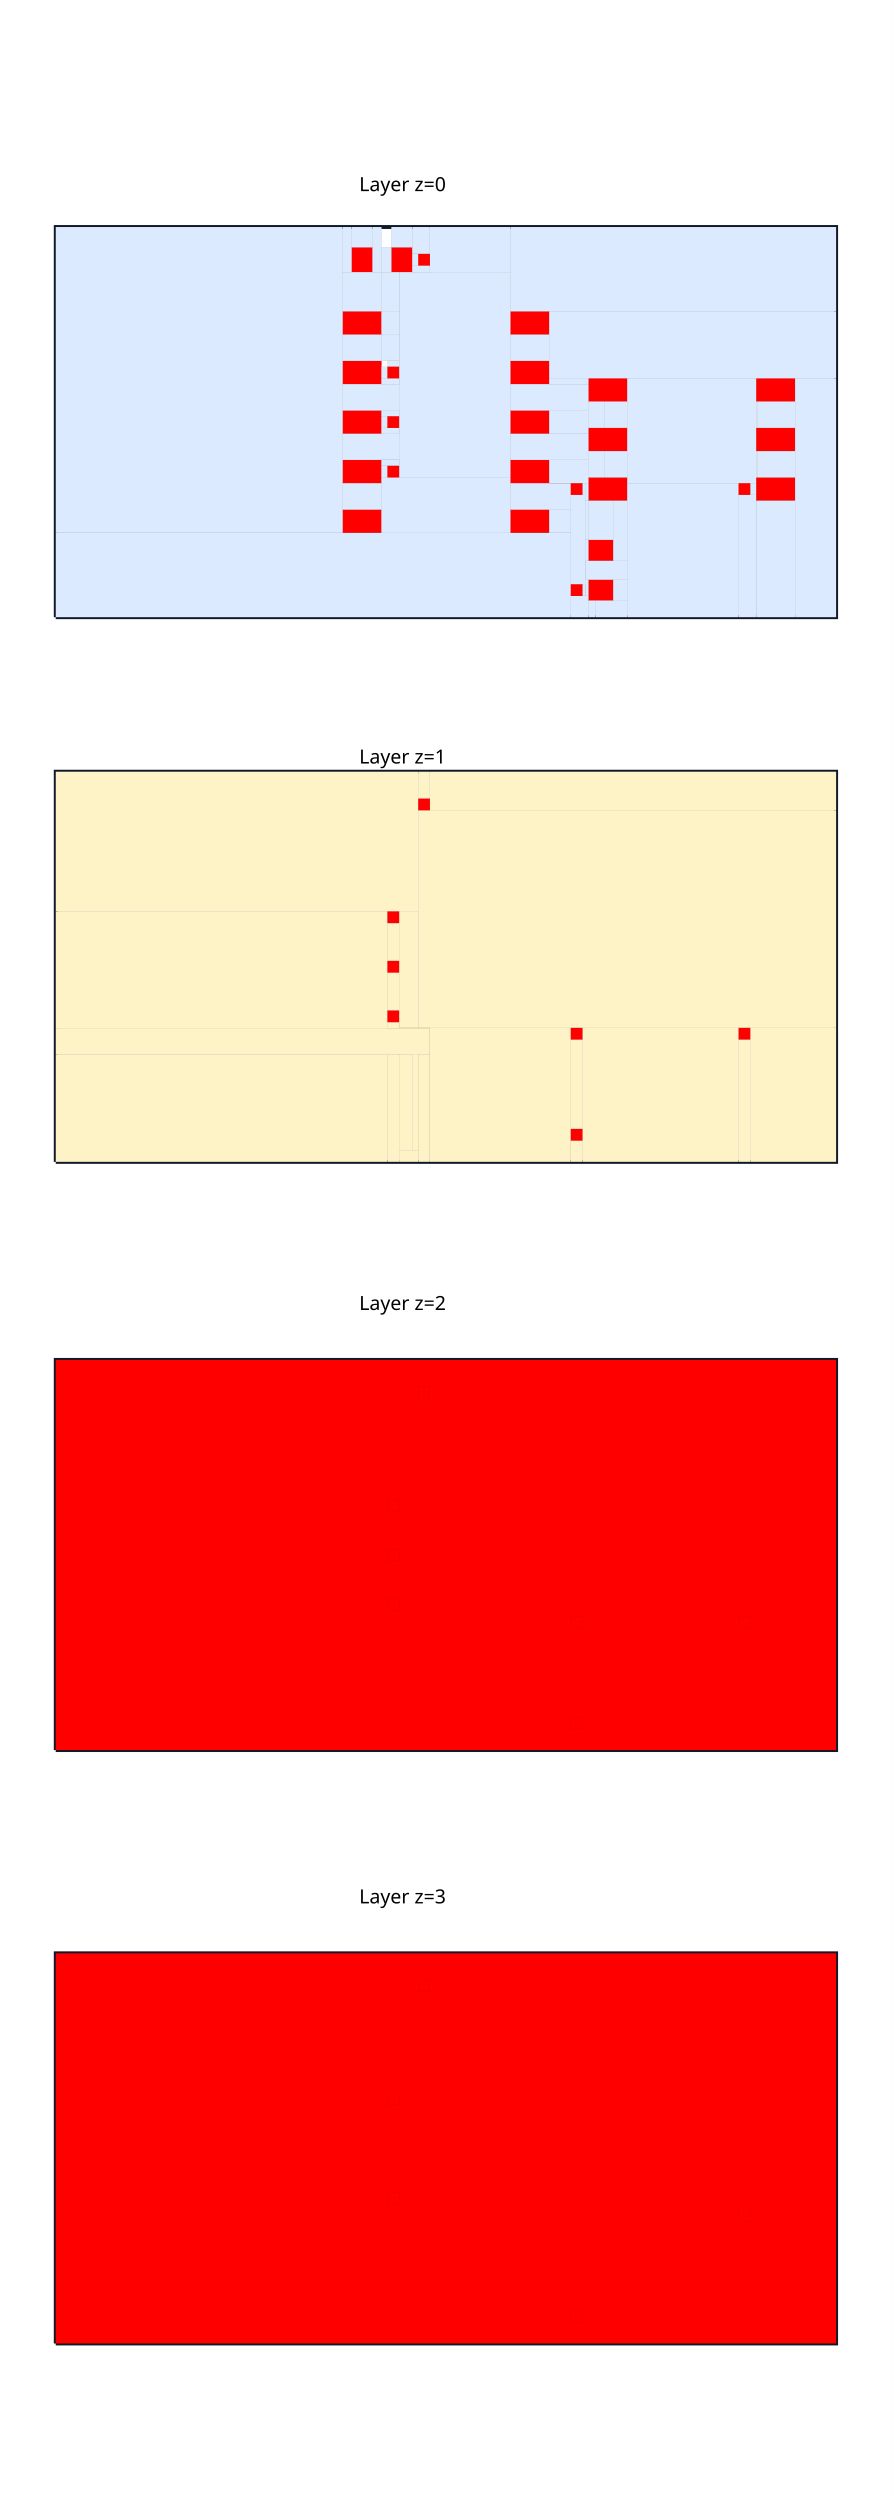
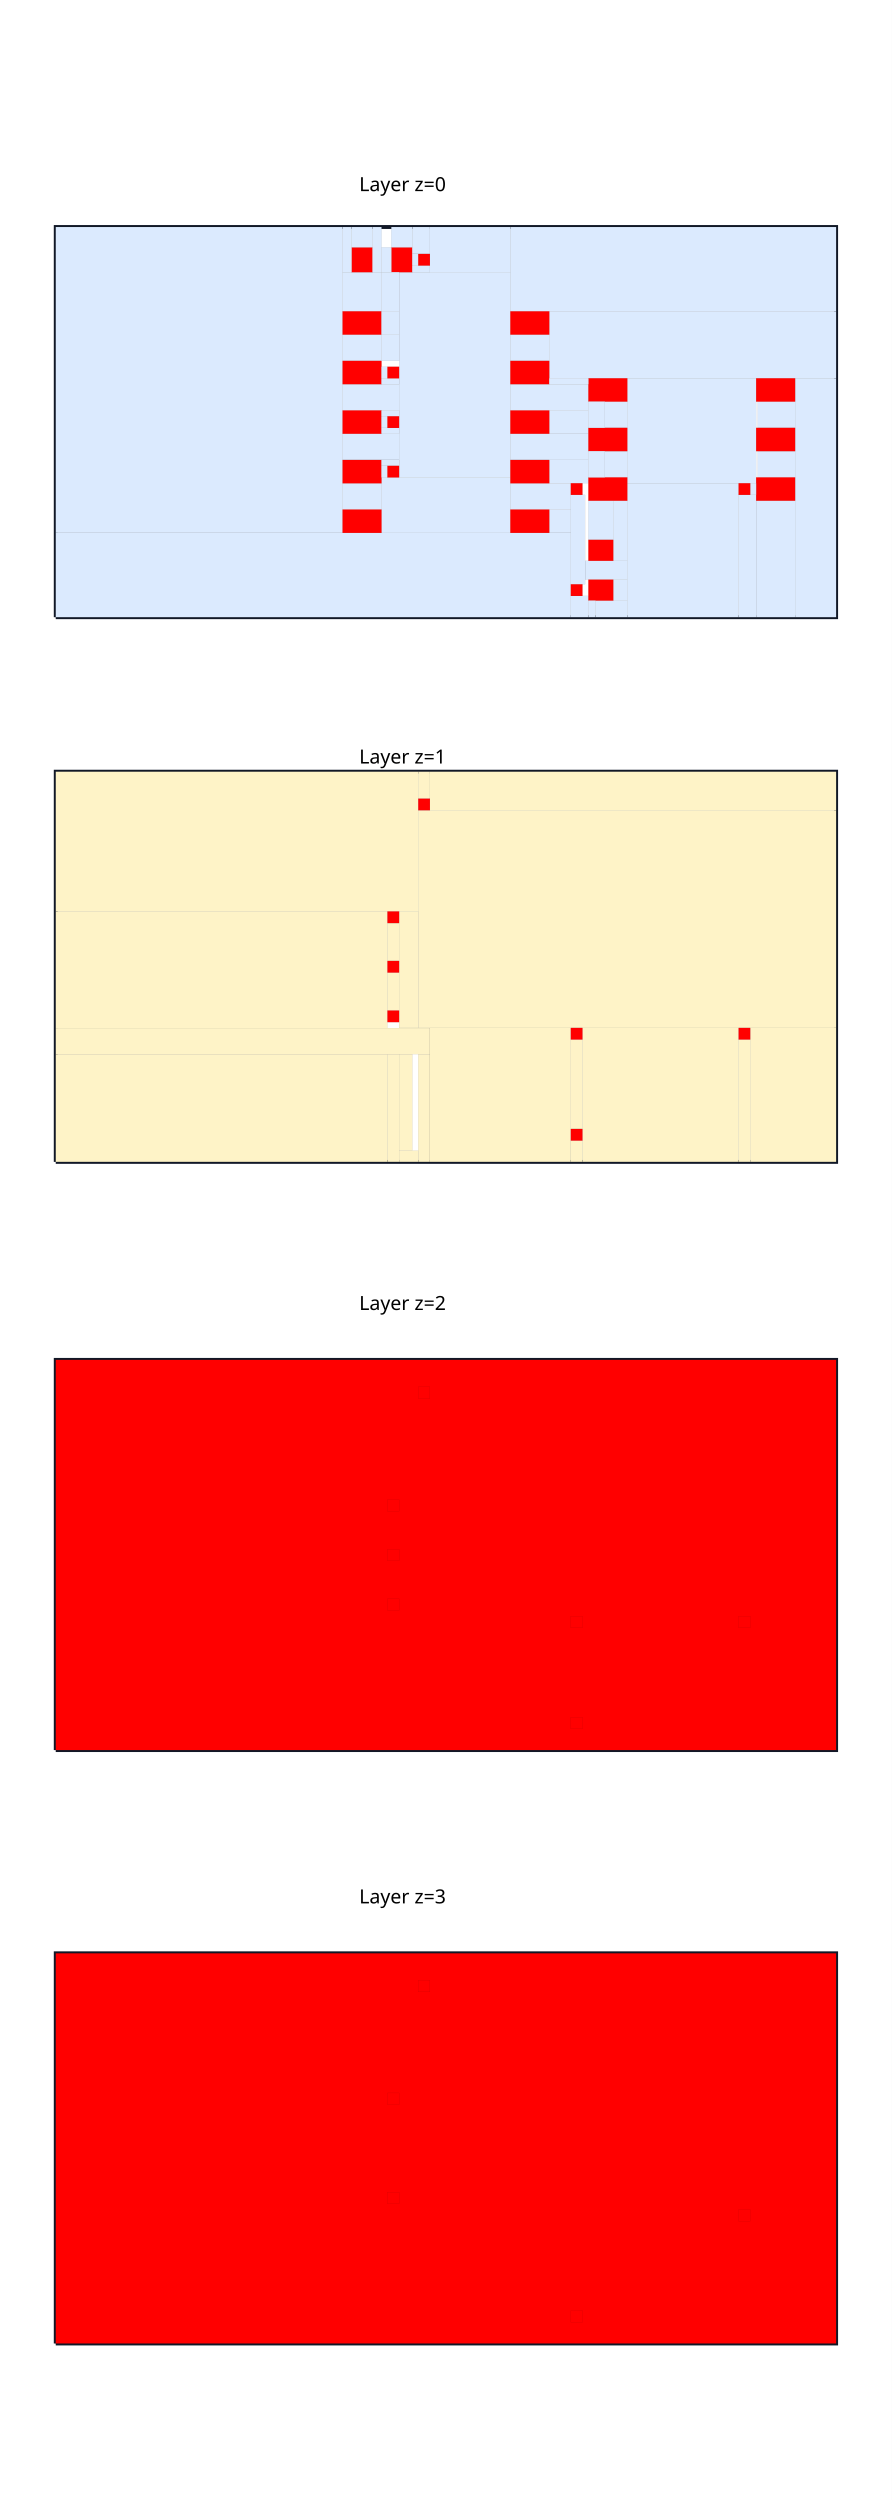
<svg xmlns="http://www.w3.org/2000/svg" width="640" height="1794" viewBox="0 0 640 1794">
  <rect width="100%" height="100%" fill="white" />
  <g>
    <polyline data-points="-10,-5 10,-5 10,5 -10,5 -10,-5" data-type="line" data-label="bounds" points="40,442.898 600,442.898 600,162.898 40,162.898 40,442.898" fill="none" stroke="#111827" stroke-width="2.8" />
  </g>
  <g>
    <polyline data-points="-10,-18.959583333333335 10,-18.959583333333335 10,-8.959583333333335 -10,-8.959583333333335 -10,-18.959583333333335" data-type="line" data-label="bounds" points="40,833.767 600,833.767 600,553.767 40,553.767 40,833.767" fill="none" stroke="#111827" stroke-width="2.8" />
  </g>
  <g>
    <polyline data-points="-10,-34.034166666666664 10,-34.034166666666664 10,-24.034166666666664 -10,-24.034166666666664 -10,-34.034166666666664" data-type="line" data-label="bounds" points="40,1255.855 600,1255.855 600,975.855 40,975.855 40,1255.855" fill="none" stroke="#111827" stroke-width="2.8" />
  </g>
  <g>
    <polyline data-points="-10,-49.24249999999999 10,-49.24249999999999 10,-39.24249999999999 -10,-39.24249999999999 -10,-49.24249999999999" data-type="line" data-label="bounds" points="40,1681.688 600,1681.688 600,1401.688 40,1401.688 40,1681.688" fill="none" stroke="#111827" stroke-width="2.8" />
  </g>
  <g>
+     <rect data-type="rect" data-label="node" data-x="3.9699999999999998" data-y="-2.516126" x="422.2" y="359.35" width="17.92" height="28" fill="#dbeafe" stroke="black" stroke-width="0.036" />
+   </g>
+   <g>
+     <rect data-type="rect" data-label="node" data-x="4.2425" data-y="-4.788063" x="427.38" y="431.03" width="22.82" height="11.868" fill="#dbeafe" stroke="black" stroke-width="0.036" />
+   </g>
+   <g>
+     <rect data-type="rect" data-label="node" data-x="4.1075" data-y="-3.7961259999999992" x="419.82" y="402.47" width="30.38" height="13.44" fill="#dbeafe" stroke="black" stroke-width="0.036" />
+   </g>
+   <g>
+     <rect data-type="rect" data-label="node" data-x="4.47" data-y="-4.306126" x="440.12" y="415.91" width="10.08" height="15.12" fill="#dbeafe" stroke="black" stroke-width="0.036" />
+   </g>
+   <g>
+     <rect data-type="rect" data-label="node" data-x="4.47" data-y="-2.786126" x="440.12" y="359.35" width="10.08" height="43.12" fill="#dbeafe" stroke="black" stroke-width="0.036" />
+   </g>
+   <g>
+     <rect data-type="rect" data-label="node" data-x="8.45" data-y="-3.508063" x="542.6" y="359.35" width="28" height="83.548" fill="#dbeafe" stroke="black" stroke-width="0.036" />
+   </g>
+   <g>
+     <rect data-type="rect" data-label="node" data-x="8.469999999999999" data-y="-1.081126" x="543.72" y="323.79" width="26.88" height="18.76" fill="#dbeafe" stroke="black" stroke-width="0.036" />
+   </g>
+   <g>
+     <rect data-type="rect" data-label="node" data-x="8.469999999999999" data-y="0.188874" x="543.72" y="288.23" width="26.88" height="18.76" fill="#dbeafe" stroke="black" stroke-width="0.036" />
+   </g>
+   <g>
+     <rect data-type="rect" data-label="node" data-x="4.3625" data-y="-1.081126" x="434.1" y="323.79" width="16.1" height="18.76" fill="#dbeafe" stroke="black" stroke-width="0.036" />
+   </g>
+   <g>
+     <rect data-type="rect" data-label="node" data-x="4.3625" data-y="0.188874" x="434.1" y="288.23" width="16.1" height="18.76" fill="#dbeafe" stroke="black" stroke-width="0.036" />
+   </g>
+   <g>
+     <rect data-type="rect" data-label="node" data-x="3.3824999999999994" data-y="-3.0111259999999995" x="409.6" y="355.15" width="10.22" height="64.12" fill="#dbeafe" stroke="black" stroke-width="0.036" />
+   </g>
+   <g>
+     <rect data-type="rect" data-label="node" data-x="3.424999999999999" data-y="-4.728063000000001" x="409.6" y="427.67" width="12.6" height="15.228" fill="#dbeafe" stroke="black" stroke-width="0.036" />
+   </g>
+   <g>
+     <rect data-type="rect" data-label="node" data-x="2.925" data-y="-2.54" x="394.2" y="365.618" width="15.4" height="16.8" fill="#dbeafe" stroke="black" stroke-width="0.036" />
+   </g>
+   <g>
+     <rect data-type="rect" data-label="node" data-x="7.725" data-y="-3.4330629999999998" x="530" y="355.15" width="12.6" height="87.748" fill="#dbeafe" stroke="black" stroke-width="0.036" />
+   </g>
+   <g>
+     <rect data-type="rect" data-label="node" data-x="-2.1500000000000004" data-y="3.34" x="245.8" y="195.378" width="28" height="28" fill="#dbeafe" stroke="black" stroke-width="0.036" />
+   </g>
+   <g>
+     <rect data-type="rect" data-label="node" data-x="-2.1500000000000004" data-y="1.9049999999999998" x="245.8" y="240.178" width="28" height="18.76" fill="#dbeafe" stroke="black" stroke-width="0.036" />
+   </g>
+   <g>
+     <rect data-type="rect" data-label="node" data-x="2.1500000000000004" data-y="1.9049999999999998" x="366.2" y="240.178" width="28" height="18.76" fill="#dbeafe" stroke="black" stroke-width="0.036" />
+   </g>
+   <g>
+     <rect data-type="rect" data-label="node" data-x="6.074999999999999" data-y="-3.283063" x="450.2" y="346.75" width="79.8" height="96.148" fill="#dbeafe" stroke="black" stroke-width="0.036" />
+   </g>
+   <g>
+     <rect data-type="rect" data-label="node" data-x="9.475" data-y="-1.938063" x="570.6" y="271.43" width="29.4" height="171.468" fill="#dbeafe" stroke="black" stroke-width="0.036" />
+   </g>
+   <g>
+     <rect data-type="rect" data-label="node" data-x="6.299999999999999" data-y="-0.22112599999999993" x="450.2" y="271.43" width="92.4" height="75.32" fill="#dbeafe" stroke="black" stroke-width="0.036" />
+   </g>
+   <g>
+     <rect data-type="rect" data-label="node" data-x="2.6499999999999995" data-y="0.635" x="366.2" y="275.738" width="56" height="18.76" fill="#dbeafe" stroke="black" stroke-width="0.036" />
+   </g>
+   <g>
+     <rect data-type="rect" data-label="node" data-x="2.425" data-y="-1.9049999999999998" x="366.2" y="346.858" width="43.4" height="18.76" fill="#dbeafe" stroke="black" stroke-width="0.036" />
+   </g>
+   <g>
+     <rect data-type="rect" data-label="node" data-x="-1.9249999999999998" data-y="0.635" x="245.8" y="275.738" width="40.6" height="18.76" fill="#dbeafe" stroke="black" stroke-width="0.036" />
+   </g>
+   <g>
+     <rect data-type="rect" data-label="node" data-x="3.1499999999999995" data-y="-1.268063" x="394.2" y="330.058" width="28" height="16.692" fill="#dbeafe" stroke="black" stroke-width="0.036" />
+   </g>
+   <g>
+     <rect data-type="rect" data-label="node" data-x="3.1499999999999995" data-y="0" x="394.2" y="294.498" width="28" height="16.8" fill="#dbeafe" stroke="black" stroke-width="0.036" />
+   </g>
+   <g>
+     <rect data-type="rect" data-label="node" data-x="-2.1500000000000004" data-y="-1.9049999999999998" x="245.8" y="346.858" width="28" height="18.76" fill="#dbeafe" stroke="black" stroke-width="0.036" />
+   </g>
+   <g>
+     <rect data-type="rect" data-label="node" data-x="6.325" data-y="1.9819369999999998" x="394.2" y="223.378" width="205.8" height="48.052" fill="#dbeafe" stroke="black" stroke-width="0.036" />
+   </g>
+   <g>
+     <rect data-type="rect" data-label="node" data-x="-6.325" data-y="1.0799999999999998" x="40" y="162.898" width="205.8" height="219.52" fill="#dbeafe" stroke="black" stroke-width="0.036" />
+   </g>
+   <g>
+     <rect data-type="rect" data-label="node" data-x="5.825" data-y="3.92" x="366.2" y="162.898" width="233.8" height="60.48" fill="#dbeafe" stroke="black" stroke-width="0.036" />
+   </g>
+   <g>
+     <rect data-type="rect" data-label="node" data-x="0.6200000000000001" data-y="4.42" x="308.52" y="162.898" width="57.68" height="32.48" fill="#dbeafe" stroke="black" stroke-width="0.036" />
+   </g>
+   <g>
+     <rect data-type="rect" data-label="node" data-x="-1.9250000000000003" data-y="-0.635" x="245.8" y="311.298" width="40.6" height="18.76" fill="#dbeafe" stroke="black" stroke-width="0.036" />
+   </g>
+   <g>
+     <rect data-type="rect" data-label="node" data-x="2.6499999999999995" data-y="-0.635" x="366.2" y="311.298" width="56" height="18.76" fill="#dbeafe" stroke="black" stroke-width="0.036" />
+   </g>
+   <g>
+     <rect data-type="rect" data-label="node" data-x="-3.4000000000000004" data-y="-3.92" x="40" y="382.418" width="369.6" height="60.48" fill="#dbeafe" stroke="black" stroke-width="0.036" />
+   </g>
+   <g>
+     <rect data-type="rect" data-label="node" data-x="0.22499999999999987" data-y="1.2099999999999995" x="286.4" y="195.378" width="79.8" height="147.28" fill="#dbeafe" stroke="black" stroke-width="0.036" />
+   </g>
+   <g>
+     <rect data-type="rect" data-label="node" data-x="0" data-y="-2.1300000000000003" x="273.8" y="342.658" width="92.4" height="39.76" fill="#dbeafe" stroke="black" stroke-width="0.036" />
+   </g>
+   <g>
    <rect data-type="rect" data-label="node" data-x="-2.15" data-y="2.54" x="245.8" y="223.378" width="28" height="16.8" fill="red" stroke="black" stroke-width="0.036" />
  </g>
  <g>
    <rect data-type="rect" data-label="node" data-x="-2.15" data-y="1.27" x="245.8" y="258.938" width="28" height="16.8" fill="red" stroke="black" stroke-width="0.036" />
  </g>
  <g>
    <rect data-type="rect" data-label="node" data-x="-2.15" data-y="0" x="245.8" y="294.498" width="28" height="16.8" fill="red" stroke="black" stroke-width="0.036" />
  </g>
  <g>
    <rect data-type="rect" data-label="node" data-x="-2.15" data-y="-1.27" x="245.8" y="330.058" width="28" height="16.8" fill="red" stroke="black" stroke-width="0.036" />
  </g>
  <g>
    <rect data-type="rect" data-label="node" data-x="-2.15" data-y="-2.54" x="245.8" y="365.618" width="28" height="16.8" fill="red" stroke="black" stroke-width="0.036" />
  </g>
  <g>
    <rect data-type="rect" data-label="node" data-x="2.15" data-y="-2.54" x="366.2" y="365.618" width="28" height="16.8" fill="red" stroke="black" stroke-width="0.036" />
  </g>
  <g>
    <rect data-type="rect" data-label="node" data-x="2.15" data-y="-1.27" x="366.2" y="330.058" width="28" height="16.8" fill="red" stroke="black" stroke-width="0.036" />
  </g>
  <g>
    <rect data-type="rect" data-label="node" data-x="2.15" data-y="0" x="366.2" y="294.498" width="28" height="16.8" fill="red" stroke="black" stroke-width="0.036" />
  </g>
  <g>
    <rect data-type="rect" data-label="node" data-x="2.15" data-y="1.27" x="366.2" y="258.938" width="28" height="16.8" fill="red" stroke="black" stroke-width="0.036" />
  </g>
  <g>
    <rect data-type="rect" data-label="node" data-x="2.15" data-y="2.54" x="366.2" y="223.378" width="28" height="16.8" fill="red" stroke="black" stroke-width="0.036" />
  </g>
  <g>
    <rect data-type="rect" data-label="node" data-x="-2.1500000000000004" data-y="4.16" x="252.24" y="177.458" width="15.12" height="17.92" fill="red" stroke="black" stroke-width="0.036" />
  </g>
  <g>
    <rect data-type="rect" data-label="node" data-x="-1.1300000000000006" data-y="4.16" x="280.8" y="177.458" width="15.12" height="17.92" fill="red" stroke="black" stroke-width="0.036" />
  </g>
  <g>
    <rect data-type="rect" data-label="node" data-x="3.97" data-y="-3.2861261293105146" x="422.2" y="387.35" width="17.92" height="15.12" fill="red" stroke="black" stroke-width="0.036" />
  </g>
  <g>
    <rect data-type="rect" data-label="node" data-x="3.97" data-y="-4.306126129310515" x="422.2" y="415.91" width="17.92" height="15.12" fill="red" stroke="black" stroke-width="0.036" />
  </g>
  <g>
    <rect data-type="rect" data-label="node" data-x="4.15" data-y="0.823873870689486" x="422.2" y="271.43" width="28" height="16.8" fill="red" stroke="black" stroke-width="0.036" />
  </g>
  <g>
    <rect data-type="rect" data-label="node" data-x="4.15" data-y="-0.44612612931051393" x="422.2" y="306.99" width="28" height="16.8" fill="red" stroke="black" stroke-width="0.036" />
  </g>
  <g>
    <rect data-type="rect" data-label="node" data-x="4.15" data-y="-1.7161261293105137" x="422.2" y="342.55" width="28" height="16.8" fill="red" stroke="black" stroke-width="0.036" />
  </g>
  <g>
    <rect data-type="rect" data-label="node" data-x="8.45" data-y="-1.7161261293105137" x="542.6" y="342.55" width="28" height="16.8" fill="red" stroke="black" stroke-width="0.036" />
  </g>
  <g>
    <rect data-type="rect" data-label="node" data-x="8.45" data-y="-0.44612612931051393" x="542.6" y="306.99" width="28" height="16.8" fill="red" stroke="black" stroke-width="0.036" />
  </g>
  <g>
    <rect data-type="rect" data-label="node" data-x="8.45" data-y="0.823873870689486" x="542.6" y="271.43" width="28" height="16.8" fill="red" stroke="black" stroke-width="0.036" />
  </g>
  <g>
-     <rect data-type="rect" data-label="node" data-x="3.9699999999999998" data-y="-2.516126" x="422.2" y="359.35" width="17.92" height="28" fill="#dbeafe" stroke="black" stroke-width="0.036" />
-   </g>
-   <g>
-     <rect data-type="rect" data-label="node" data-x="4.2425" data-y="-4.788063" x="427.38" y="431.03" width="22.82" height="11.868" fill="#dbeafe" stroke="black" stroke-width="0.036" />
-   </g>
-   <g>
-     <rect data-type="rect" data-label="node" data-x="4.1075" data-y="-3.7961259999999992" x="419.82" y="402.47" width="30.38" height="13.44" fill="#dbeafe" stroke="black" stroke-width="0.036" />
-   </g>
-   <g>
-     <rect data-type="rect" data-label="node" data-x="4.47" data-y="-4.306126" x="440.12" y="415.91" width="10.08" height="15.12" fill="#dbeafe" stroke="black" stroke-width="0.036" />
-   </g>
-   <g>
-     <rect data-type="rect" data-label="node" data-x="4.47" data-y="-2.786126" x="440.12" y="359.35" width="10.08" height="43.12" fill="#dbeafe" stroke="black" stroke-width="0.036" />
-   </g>
-   <g>
-     <rect data-type="rect" data-label="node" data-x="8.45" data-y="-3.508063" x="542.6" y="359.35" width="28" height="83.548" fill="#dbeafe" stroke="black" stroke-width="0.036" />
-   </g>
-   <g>
-     <rect data-type="rect" data-label="node" data-x="8.469999999999999" data-y="-1.081126" x="543.72" y="323.79" width="26.88" height="18.76" fill="#dbeafe" stroke="black" stroke-width="0.036" />
-   </g>
-   <g>
-     <rect data-type="rect" data-label="node" data-x="8.469999999999999" data-y="0.188874" x="543.72" y="288.23" width="26.88" height="18.76" fill="#dbeafe" stroke="black" stroke-width="0.036" />
-   </g>
-   <g>
-     <rect data-type="rect" data-label="node" data-x="4.3625" data-y="-1.081126" x="434.1" y="323.79" width="16.1" height="18.76" fill="#dbeafe" stroke="black" stroke-width="0.036" />
-   </g>
-   <g>
-     <rect data-type="rect" data-label="node" data-x="4.3625" data-y="0.188874" x="434.1" y="288.23" width="16.1" height="18.76" fill="#dbeafe" stroke="black" stroke-width="0.036" />
-   </g>
-   <g>
-     <rect data-type="rect" data-label="node" data-x="3.3824999999999994" data-y="-3.0111259999999995" x="409.6" y="355.15" width="10.22" height="64.12" fill="#dbeafe" stroke="black" stroke-width="0.036" />
-   </g>
-   <g>
-     <rect data-type="rect" data-label="node" data-x="3.424999999999999" data-y="-4.728063000000001" x="409.6" y="427.67" width="12.6" height="15.228" fill="#dbeafe" stroke="black" stroke-width="0.036" />
-   </g>
-   <g>
-     <rect data-type="rect" data-label="node" data-x="2.925" data-y="-2.54" x="394.2" y="365.618" width="15.4" height="16.8" fill="#dbeafe" stroke="black" stroke-width="0.036" />
-   </g>
-   <g>
-     <rect data-type="rect" data-label="node" data-x="7.725" data-y="-3.4330629999999998" x="530" y="355.15" width="12.6" height="87.748" fill="#dbeafe" stroke="black" stroke-width="0.036" />
-   </g>
-   <g>
-     <rect data-type="rect" data-label="node" data-x="-2.1500000000000004" data-y="3.34" x="245.8" y="195.378" width="28" height="28" fill="#dbeafe" stroke="black" stroke-width="0.036" />
-   </g>
-   <g>
-     <rect data-type="rect" data-label="node" data-x="-2.1500000000000004" data-y="1.9049999999999998" x="245.8" y="240.178" width="28" height="18.76" fill="#dbeafe" stroke="black" stroke-width="0.036" />
-   </g>
-   <g>
-     <rect data-type="rect" data-label="node" data-x="2.1500000000000004" data-y="1.9049999999999998" x="366.2" y="240.178" width="28" height="18.76" fill="#dbeafe" stroke="black" stroke-width="0.036" />
-   </g>
-   <g>
-     <rect data-type="rect" data-label="node" data-x="6.074999999999999" data-y="-3.283063" x="450.2" y="346.75" width="79.8" height="96.148" fill="#dbeafe" stroke="black" stroke-width="0.036" />
-   </g>
-   <g>
-     <rect data-type="rect" data-label="node" data-x="9.475" data-y="-1.938063" x="570.6" y="271.43" width="29.4" height="171.468" fill="#dbeafe" stroke="black" stroke-width="0.036" />
-   </g>
-   <g>
-     <rect data-type="rect" data-label="node" data-x="6.299999999999999" data-y="-0.22112599999999993" x="450.2" y="271.43" width="92.4" height="75.32" fill="#dbeafe" stroke="black" stroke-width="0.036" />
-   </g>
-   <g>
-     <rect data-type="rect" data-label="node" data-x="2.6499999999999995" data-y="0.635" x="366.2" y="275.738" width="56" height="18.76" fill="#dbeafe" stroke="black" stroke-width="0.036" />
-   </g>
-   <g>
-     <rect data-type="rect" data-label="node" data-x="2.425" data-y="-1.9049999999999998" x="366.2" y="346.858" width="43.4" height="18.76" fill="#dbeafe" stroke="black" stroke-width="0.036" />
-   </g>
-   <g>
-     <rect data-type="rect" data-label="node" data-x="-1.9249999999999998" data-y="0.635" x="245.8" y="275.738" width="40.6" height="18.76" fill="#dbeafe" stroke="black" stroke-width="0.036" />
-   </g>
-   <g>
-     <rect data-type="rect" data-label="node" data-x="3.1499999999999995" data-y="-1.268063" x="394.2" y="330.058" width="28" height="16.692" fill="#dbeafe" stroke="black" stroke-width="0.036" />
-   </g>
-   <g>
-     <rect data-type="rect" data-label="node" data-x="3.1499999999999995" data-y="0" x="394.2" y="294.498" width="28" height="16.8" fill="#dbeafe" stroke="black" stroke-width="0.036" />
-   </g>
-   <g>
-     <rect data-type="rect" data-label="node" data-x="-2.1500000000000004" data-y="-1.9049999999999998" x="245.8" y="346.858" width="28" height="18.76" fill="#dbeafe" stroke="black" stroke-width="0.036" />
-   </g>
-   <g>
-     <rect data-type="rect" data-label="node" data-x="6.325" data-y="1.9819369999999998" x="394.2" y="223.378" width="205.8" height="48.052" fill="#dbeafe" stroke="black" stroke-width="0.036" />
-   </g>
-   <g>
-     <rect data-type="rect" data-label="node" data-x="-6.325" data-y="1.0799999999999998" x="40" y="162.898" width="205.8" height="219.52" fill="#dbeafe" stroke="black" stroke-width="0.036" />
-   </g>
-   <g>
-     <rect data-type="rect" data-label="node" data-x="5.825" data-y="3.92" x="366.2" y="162.898" width="233.8" height="60.48" fill="#dbeafe" stroke="black" stroke-width="0.036" />
-   </g>
-   <g>
-     <rect data-type="rect" data-label="node" data-x="0.6200000000000001" data-y="4.42" x="308.52" y="162.898" width="57.68" height="32.48" fill="#dbeafe" stroke="black" stroke-width="0.036" />
-   </g>
-   <g>
-     <rect data-type="rect" data-label="node" data-x="-1.9250000000000003" data-y="-0.635" x="245.8" y="311.298" width="40.6" height="18.76" fill="#dbeafe" stroke="black" stroke-width="0.036" />
-   </g>
-   <g>
-     <rect data-type="rect" data-label="node" data-x="2.6499999999999995" data-y="-0.635" x="366.2" y="311.298" width="56" height="18.76" fill="#dbeafe" stroke="black" stroke-width="0.036" />
-   </g>
-   <g>
-     <rect data-type="rect" data-label="node" data-x="-3.4000000000000004" data-y="-3.92" x="40" y="382.418" width="369.6" height="60.48" fill="#dbeafe" stroke="black" stroke-width="0.036" />
-   </g>
-   <g>
-     <rect data-type="rect" data-label="node" data-x="0.22499999999999987" data-y="1.2099999999999995" x="286.4" y="195.378" width="79.8" height="147.28" fill="#dbeafe" stroke="black" stroke-width="0.036" />
-   </g>
-   <g>
-     <rect data-type="rect" data-label="node" data-x="0" data-y="-2.1300000000000003" x="273.8" y="342.658" width="92.4" height="39.76" fill="#dbeafe" stroke="black" stroke-width="0.036" />
-   </g>
-   <g>
-     <rect data-type="rect" data-label="node" data-x="3.6074999999999995" data-y="-2.516126" x="419.82" y="359.35" width="2.38" height="28" fill="#dbeafe" stroke="black" stroke-width="0.036" />
-   </g>
-   <g>
    <rect data-type="rect" data-label="node" data-x="3.7424999999999993" data-y="-4.788063" x="422.2" y="431.03" width="5.18" height="11.868" fill="#dbeafe" stroke="black" stroke-width="0.036" />
  </g>
  <g>
-     <rect data-type="rect" data-label="node" data-x="3.6075000000000004" data-y="-4.246126" x="419.82" y="415.91" width="2.38" height="11.76" fill="#dbeafe" stroke="black" stroke-width="0.036" />
-   </g>
-   <g>
-     <rect data-type="rect" data-label="node" data-x="3.6075000000000004" data-y="-3.2861259999999994" x="419.82" y="387.35" width="2.38" height="15.12" fill="#dbeafe" stroke="black" stroke-width="0.036" />
-   </g>
-   <g>
-     <rect data-type="rect" data-label="node" data-x="7.969999999999999" data-y="-1.081126" x="542.6" y="323.79" width="1.12" height="18.76" fill="#dbeafe" stroke="black" stroke-width="0.036" />
-   </g>
-   <g>
-     <rect data-type="rect" data-label="node" data-x="7.969999999999999" data-y="0.188874" x="542.6" y="288.23" width="1.12" height="18.76" fill="#dbeafe" stroke="black" stroke-width="0.036" />
-   </g>
-   <g>
    <rect data-type="rect" data-label="node" data-x="3.8624999999999994" data-y="-1.081126" x="422.2" y="323.79" width="11.9" height="18.76" fill="#dbeafe" stroke="black" stroke-width="0.036" />
  </g>
  <g>
    <rect data-type="rect" data-label="node" data-x="3.8624999999999994" data-y="0.188874" x="422.2" y="288.23" width="11.9" height="18.76" fill="#dbeafe" stroke="black" stroke-width="0.036" />
  </g>
  <g>
-     <rect data-type="rect" data-label="node" data-x="3.5324999999999998" data-y="-4.306126000000001" x="418" y="419.27" width="1.82" height="8.4" fill="#dbeafe" stroke="black" stroke-width="0.036" />
-   </g>
-   <g>
-     <rect data-type="rect" data-label="node" data-x="3.5324999999999998" data-y="-1.7161259999999996" x="418" y="346.75" width="1.82" height="8.4" fill="#dbeafe" stroke="black" stroke-width="0.036" />
-   </g>
-   <g>
    <rect data-type="rect" data-label="node" data-x="7.874999999999999" data-y="-1.7161259999999998" x="538.4" y="346.75" width="4.2" height="8.4" fill="#dbeafe" stroke="black" stroke-width="0.036" />
  </g>
  <g>
    <rect data-type="rect" data-label="node" data-x="-1.425" data-y="3.34" x="273.8" y="195.378" width="12.6" height="28" fill="#dbeafe" stroke="black" stroke-width="0.036" />
  </g>
  <g>
    <rect data-type="rect" data-label="node" data-x="-2.535" data-y="4.42" x="245.8" y="162.898" width="6.44" height="32.48" fill="#dbeafe" stroke="black" stroke-width="0.036" />
  </g>
  <g>
    <rect data-type="rect" data-label="node" data-x="-1.7650000000000001" data-y="4.42" x="267.36" y="162.898" width="6.44" height="32.48" fill="#dbeafe" stroke="black" stroke-width="0.036" />
  </g>
  <g>
    <rect data-type="rect" data-label="node" data-x="-1.425" data-y="1.9049999999999998" x="273.8" y="240.178" width="12.6" height="18.76" fill="#dbeafe" stroke="black" stroke-width="0.036" />
  </g>
  <g>
    <rect data-type="rect" data-label="node" data-x="3.1499999999999995" data-y="1.0469369999999998" x="394.2" y="271.43" width="28" height="4.308" fill="#dbeafe" stroke="black" stroke-width="0.036" />
  </g>
  <g>
-     <rect data-type="rect" data-label="node" data-x="2.925" data-y="-1.568063" x="394.2" y="346.75" width="15.4" height="0.108" fill="#dbeafe" stroke="black" stroke-width="0.036" />
-   </g>
-   <g>
    <rect data-type="rect" data-label="node" data-x="-1.4249999999999996" data-y="0.22500000000000003" x="273.8" y="294.498" width="12.6" height="4.2" fill="#dbeafe" stroke="black" stroke-width="0.036" />
  </g>
  <g>
    <rect data-type="rect" data-label="node" data-x="-1.4249999999999996" data-y="1.045" x="273.8" y="271.538" width="12.6" height="4.2" fill="#dbeafe" stroke="black" stroke-width="0.036" />
  </g>
  <g>
    <rect data-type="rect" data-label="node" data-x="-0.6350000000000002" data-y="3.925" x="295.92" y="190.618" width="12.6" height="4.76" fill="#dbeafe" stroke="black" stroke-width="0.036" />
  </g>
  <g>
    <rect data-type="rect" data-label="node" data-x="-0.6350000000000002" data-y="4.655" x="295.92" y="162.898" width="12.6" height="19.32" fill="#dbeafe" stroke="black" stroke-width="0.036" />
  </g>
  <g>
    <rect data-type="rect" data-label="node" data-x="-1.425" data-y="-1.045" x="273.8" y="330.058" width="12.6" height="4.2" fill="#dbeafe" stroke="black" stroke-width="0.036" />
  </g>
  <g>
    <rect data-type="rect" data-label="node" data-x="-1.425" data-y="-0.22500000000000003" x="273.8" y="307.098" width="12.6" height="4.2" fill="#dbeafe" stroke="black" stroke-width="0.036" />
  </g>
  <g>
    <rect data-type="rect" data-label="node" data-x="-1.5749999999999997" data-y="-1.2700000000000002" x="273.8" y="334.258" width="4.2" height="8.4" fill="#dbeafe" stroke="black" stroke-width="0.036" />
  </g>
  <g>
    <rect data-type="rect" data-label="node" data-x="-1.4249999999999998" data-y="2.54" x="273.8" y="223.378" width="12.6" height="16.8" fill="#dbeafe" stroke="black" stroke-width="0.036" />
  </g>
  <g>
    <rect data-type="rect" data-label="node" data-x="-2.1500000000000004" data-y="4.74" x="252.24" y="162.898" width="15.12" height="14.56" fill="#dbeafe" stroke="black" stroke-width="0.036" />
  </g>
  <g>
    <rect data-type="rect" data-label="node" data-x="-1.5250000000000004" data-y="4.16" x="273.8" y="177.458" width="7" height="17.92" fill="#dbeafe" stroke="black" stroke-width="0.036" />
  </g>
  <g>
    <rect data-type="rect" data-label="node" data-x="-1.1300000000000006" data-y="4.74" x="280.8" y="162.898" width="15.12" height="14.56" fill="#dbeafe" stroke="black" stroke-width="0.036" />
  </g>
  <g>
-     <rect data-type="rect" data-label="node" data-x="3.6075" data-y="-1.791126064655257" x="419.82" y="346.75" width="2.38" height="12.6" fill="#dbeafe" stroke="black" stroke-width="0.036" />
-   </g>
-   <g>
    <rect data-type="rect" data-label="node" data-x="-1.5749999999999997" data-y="0" x="273.8" y="298.698" width="4.2" height="8.4" fill="#dbeafe" stroke="black" stroke-width="0.036" />
  </g>
  <g>
    <rect data-type="rect" data-label="node" data-x="-0.7850000000000006" data-y="4.16" x="295.92" y="182.218" width="4.2" height="8.4" fill="#dbeafe" stroke="black" stroke-width="0.036" />
  </g>
  <g>
    <rect data-type="rect" data-label="node" data-x="-1.5749999999999997" data-y="1.27" x="273.8" y="263.138" width="4.2" height="8.4" fill="#dbeafe" stroke="black" stroke-width="0.036" />
  </g>
  <g>
-     <rect data-type="rect" data-label="node" data-x="-1.3499999999999996" data-y="1.4949999999999999" x="278" y="258.938" width="8.4" height="4.2" fill="#dbeafe" stroke="black" stroke-width="0.036" />
-   </g>
-   <g>
    <rect data-type="rect" data-label="node" data-x="3.3500000000000005" data-y="-1.716126129310514" x="409.6" y="346.75" width="8.4" height="8.4" fill="red" stroke="black" stroke-width="0.036" />
  </g>
  <g>
    <rect data-type="rect" data-label="node" data-x="-1.3499999999999996" data-y="0" x="278" y="298.698" width="8.4" height="8.4" fill="red" stroke="black" stroke-width="0.036" />
  </g>
  <g>
    <rect data-type="rect" data-label="node" data-x="-0.5600000000000005" data-y="4.16" x="300.12" y="182.218" width="8.4" height="8.4" fill="red" stroke="black" stroke-width="0.036" />
  </g>
  <g>
    <rect data-type="rect" data-label="node" data-x="3.3500000000000005" data-y="-4.306126129310515" x="409.6" y="419.27" width="8.4" height="8.4" fill="red" stroke="black" stroke-width="0.036" />
  </g>
  <g>
    <rect data-type="rect" data-label="node" data-x="-1.3499999999999996" data-y="1.27" x="278" y="263.138" width="8.4" height="8.4" fill="red" stroke="black" stroke-width="0.036" />
  </g>
  <g>
    <rect data-type="rect" data-label="node" data-x="-1.3499999999999996" data-y="-1.27" x="278" y="334.258" width="8.4" height="8.4" fill="red" stroke="black" stroke-width="0.036" />
  </g>
  <g>
    <rect data-type="rect" data-label="node" data-x="7.649999999999999" data-y="-1.716126129310514" x="530" y="346.75" width="8.4" height="8.4" fill="red" stroke="black" stroke-width="0.036" />
  </g>
  <g>
    <rect data-type="rect" data-label="node" data-x="-1.35" data-y="-14.594583333333334" x="278" y="697.967" width="8.4" height="27.16" fill="#fef3c7" stroke="black" stroke-width="0.036" />
  </g>
  <g>
    <rect data-type="rect" data-label="node" data-x="-1.35" data-y="-13.324583333333335" x="278" y="662.407" width="8.4" height="27.16" fill="#fef3c7" stroke="black" stroke-width="0.036" />
  </g>
  <g>
    <rect data-type="rect" data-label="node" data-x="7.65" data-y="-17.392646333333335" x="530" y="746.018" width="8.4" height="87.748" fill="#fef3c7" stroke="black" stroke-width="0.036" />
  </g>
  <g>
    <rect data-type="rect" data-label="node" data-x="-1.35" data-y="-17.579583333333336" x="278" y="756.487" width="8.4" height="77.28" fill="#fef3c7" stroke="black" stroke-width="0.036" />
  </g>
  <g>
    <rect data-type="rect" data-label="node" data-x="-1.03" data-y="-17.434583333333336" x="286.4" y="756.487" width="9.52" height="69.16" fill="#fef3c7" stroke="black" stroke-width="0.036" />
  </g>
  <g>
    <rect data-type="rect" data-label="node" data-x="-5.75" data-y="-17.579583333333336" x="40" y="756.487" width="238" height="77.28" fill="#fef3c7" stroke="black" stroke-width="0.036" />
  </g>
  <g>
    <rect data-type="rect" data-label="node" data-x="-5.75" data-y="-14.034583333333334" x="40" y="654.007" width="238" height="83.72" fill="#fef3c7" stroke="black" stroke-width="0.036" />
  </g>
  <g>
    <rect data-type="rect" data-label="node" data-x="3.3499999999999996" data-y="-16.970709333333335" x="409.6" y="746.018" width="8.4" height="64.12" fill="#fef3c7" stroke="black" stroke-width="0.036" />
  </g>
  <g>
    <rect data-type="rect" data-label="node" data-x="-0.5600000000000004" data-y="-17.579583333333336" x="300.12" y="756.487" width="8.4" height="77.28" fill="#fef3c7" stroke="black" stroke-width="0.036" />
  </g>
  <g>
    <rect data-type="rect" data-label="node" data-x="-5.205" data-y="-15.864583333333334" x="40" y="737.727" width="268.52" height="18.76" fill="#fef3c7" stroke="black" stroke-width="0.036" />
  </g>
  <g>
    <rect data-type="rect" data-label="node" data-x="1.3949999999999998" data-y="-17.242646333333333" x="308.52" y="737.618" width="101.08" height="96.148" fill="#fef3c7" stroke="black" stroke-width="0.036" />
  </g>
  <g>
    <rect data-type="rect" data-label="node" data-x="8.9" data-y="-17.242646333333333" x="538.4" y="737.618" width="61.6" height="96.148" fill="#fef3c7" stroke="black" stroke-width="0.036" />
  </g>
  <g>
    <rect data-type="rect" data-label="node" data-x="5.5" data-y="-17.242646333333333" x="418" y="737.618" width="112" height="96.148" fill="#fef3c7" stroke="black" stroke-width="0.036" />
  </g>
  <g>
    <rect data-type="rect" data-label="node" data-x="-5.355" data-y="-10.749583333333334" x="40" y="553.767" width="260.12" height="100.24" fill="#fef3c7" stroke="black" stroke-width="0.036" />
  </g>
  <g>
    <rect data-type="rect" data-label="node" data-x="4.795" data-y="-9.454583333333336" x="308.52" y="553.767" width="291.48" height="27.72" fill="#fef3c7" stroke="black" stroke-width="0.036" />
  </g>
  <g>
    <rect data-type="rect" data-label="node" data-x="4.645" data-y="-12.737646333333334" x="300.12" y="581.487" width="299.88" height="156.132" fill="#fef3c7" stroke="black" stroke-width="0.036" />
  </g>
  <g>
    <rect data-type="rect" data-label="node" data-x="-0.9550000000000004" data-y="-14.032646333333334" x="286.4" y="654.007" width="13.72" height="83.612" fill="#fef3c7" stroke="black" stroke-width="0.036" />
  </g>
  <g>
    <rect data-type="rect" data-label="node" data-x="-0.9550000000000005" data-y="-18.814583333333335" x="286.4" y="825.647" width="13.72" height="8.12" fill="#fef3c7" stroke="black" stroke-width="0.036" />
-   </g>
-   <g>
-     <rect data-type="rect" data-label="node" data-x="-0.7850000000000005" data-y="-17.434583333333336" x="295.92" y="756.487" width="4.2" height="69.16" fill="#fef3c7" stroke="black" stroke-width="0.036" />
-   </g>
-   <g>
-     <rect data-type="rect" data-label="node" data-x="-1.35" data-y="-15.454583333333334" x="278" y="733.527" width="8.4" height="4.2" fill="#fef3c7" stroke="black" stroke-width="0.036" />
-   </g>
-   <g>
-     <rect data-type="rect" data-label="node" data-x="-0.8050000000000002" data-y="-15.527646333333335" x="286.4" y="737.618" width="22.12" height="0.108" fill="#fef3c7" stroke="black" stroke-width="0.036" />
  </g>
  <g>
    <rect data-type="rect" data-label="node" data-x="3.3499999999999996" data-y="-18.687646397988594" x="409.6" y="818.538" width="8.4" height="15.228" fill="#fef3c7" stroke="black" stroke-width="0.036" />
  </g>
  <g>
    <rect data-type="rect" data-label="node" data-x="-0.5600000000000005" data-y="-9.304583333333333" x="300.12" y="553.767" width="8.4" height="19.32" fill="#fef3c7" stroke="black" stroke-width="0.036" />
  </g>
  <g>
    <rect data-type="rect" data-label="node" data-x="3.3500000000000005" data-y="-15.675709462643848" x="409.6" y="737.618" width="8.4" height="8.4" fill="red" stroke="black" stroke-width="0.036" />
  </g>
  <g>
    <rect data-type="rect" data-label="node" data-x="-1.3499999999999996" data-y="-13.959583333333335" x="278" y="689.567" width="8.4" height="8.4" fill="red" stroke="black" stroke-width="0.036" />
  </g>
  <g>
    <rect data-type="rect" data-label="node" data-x="-0.5600000000000005" data-y="-9.799583333333334" x="300.12" y="573.087" width="8.4" height="8.4" fill="red" stroke="black" stroke-width="0.036" />
  </g>
  <g>
    <rect data-type="rect" data-label="node" data-x="3.3500000000000005" data-y="-18.265709462643848" x="409.6" y="810.138" width="8.4" height="8.4" fill="red" stroke="black" stroke-width="0.036" />
  </g>
  <g>
    <rect data-type="rect" data-label="node" data-x="-1.3499999999999996" data-y="-12.689583333333335" x="278" y="654.007" width="8.4" height="8.4" fill="red" stroke="black" stroke-width="0.036" />
  </g>
  <g>
    <rect data-type="rect" data-label="node" data-x="-1.3499999999999996" data-y="-15.229583333333334" x="278" y="725.127" width="8.4" height="8.4" fill="red" stroke="black" stroke-width="0.036" />
  </g>
  <g>
    <rect data-type="rect" data-label="node" data-x="7.649999999999999" data-y="-15.675709462643848" x="530" y="737.618" width="8.4" height="8.4" fill="red" stroke="black" stroke-width="0.036" />
  </g>
  <g>
    <rect data-type="rect" data-label="node" data-x="0" data-y="-29.034166666666664" x="40" y="975.855" width="560" height="280" fill="red" stroke="black" stroke-width="0.036" />
  </g>
  <g>
    <rect data-type="rect" data-label="node" data-x="3.3500000000000005" data-y="-30.750292795977177" x="409.6" y="1159.707" width="8.4" height="8.4" fill="red" stroke="black" stroke-width="0.036" />
  </g>
  <g>
    <rect data-type="rect" data-label="node" data-x="-1.3499999999999996" data-y="-29.034166666666664" x="278" y="1111.655" width="8.4" height="8.4" fill="red" stroke="black" stroke-width="0.036" />
  </g>
  <g>
    <rect data-type="rect" data-label="node" data-x="-0.5600000000000005" data-y="-24.874166666666664" x="300.12" y="995.175" width="8.4" height="8.4" fill="red" stroke="black" stroke-width="0.036" />
  </g>
  <g>
    <rect data-type="rect" data-label="node" data-x="3.3500000000000005" data-y="-33.34029279597718" x="409.6" y="1232.227" width="8.4" height="8.4" fill="red" stroke="black" stroke-width="0.036" />
  </g>
  <g>
    <rect data-type="rect" data-label="node" data-x="-1.3499999999999996" data-y="-27.764166666666664" x="278" y="1076.095" width="8.4" height="8.4" fill="red" stroke="black" stroke-width="0.036" />
  </g>
  <g>
    <rect data-type="rect" data-label="node" data-x="-1.3499999999999996" data-y="-30.304166666666664" x="278" y="1147.215" width="8.4" height="8.4" fill="red" stroke="black" stroke-width="0.036" />
  </g>
  <g>
    <rect data-type="rect" data-label="node" data-x="7.649999999999999" data-y="-30.750292795977177" x="530" y="1159.707" width="8.4" height="8.4" fill="red" stroke="black" stroke-width="0.036" />
  </g>
  <g>
    <rect data-type="rect" data-label="node" data-x="0" data-y="-44.24249999999999" x="40" y="1401.688" width="560" height="280" fill="red" stroke="black" stroke-width="0.036" />
  </g>
  <g>
    <rect data-type="rect" data-label="node" data-x="-0.5600000000000005" data-y="-40.082499999999996" x="300.12" y="1421.008" width="8.4" height="8.4" fill="red" stroke="black" stroke-width="0.036" />
  </g>
  <g>
    <rect data-type="rect" data-label="node" data-x="3.3500000000000005" data-y="-48.548626129310506" x="409.6" y="1658.06" width="8.4" height="8.4" fill="red" stroke="black" stroke-width="0.036" />
  </g>
  <g>
    <rect data-type="rect" data-label="node" data-x="-1.3499999999999996" data-y="-42.97249999999999" x="278" y="1501.928" width="8.4" height="8.4" fill="red" stroke="black" stroke-width="0.036" />
  </g>
  <g>
    <rect data-type="rect" data-label="node" data-x="-1.3499999999999996" data-y="-45.512499999999996" x="278" y="1573.048" width="8.4" height="8.4" fill="red" stroke="black" stroke-width="0.036" />
  </g>
  <g>
    <rect data-type="rect" data-label="node" data-x="7.649999999999999" data-y="-45.95862612931051" x="530" y="1585.54" width="8.4" height="8.4" fill="red" stroke="black" stroke-width="0.036" />
  </g>
  <text data-type="text" data-label="Layer z=0" data-x="0" data-y="6.306666666666667" x="320" y="126.312" fill="black" font-size="14" font-family="sans-serif" text-anchor="end" dominant-baseline="text-before-edge">Layer z=0</text>
  <text data-type="text" data-label="Layer z=1" data-x="0" data-y="-8.362916666666667" x="320" y="537.06" fill="black" font-size="14" font-family="sans-serif" text-anchor="end" dominant-baseline="text-before-edge">Layer z=1</text>
  <text data-type="text" data-label="Layer z=2" data-x="0" data-y="-22.3675" x="320" y="929.188" fill="black" font-size="14" font-family="sans-serif" text-anchor="end" dominant-baseline="text-before-edge">Layer z=2</text>
  <text data-type="text" data-label="Layer z=3" data-x="0" data-y="-37.57583333333333" x="320" y="1355.022" fill="black" font-size="14" font-family="sans-serif" text-anchor="end" dominant-baseline="text-before-edge">Layer z=3</text>
  <g id="crosshair" style="display: none">
    <line id="crosshair-h" y1="0" y2="1794" stroke="#666" stroke-width="0.5" />
    <line id="crosshair-v" x1="0" x2="640" stroke="#666" stroke-width="0.5" />
    <text id="coordinates" font-family="monospace" font-size="12" fill="#666" />
  </g>
</svg>
